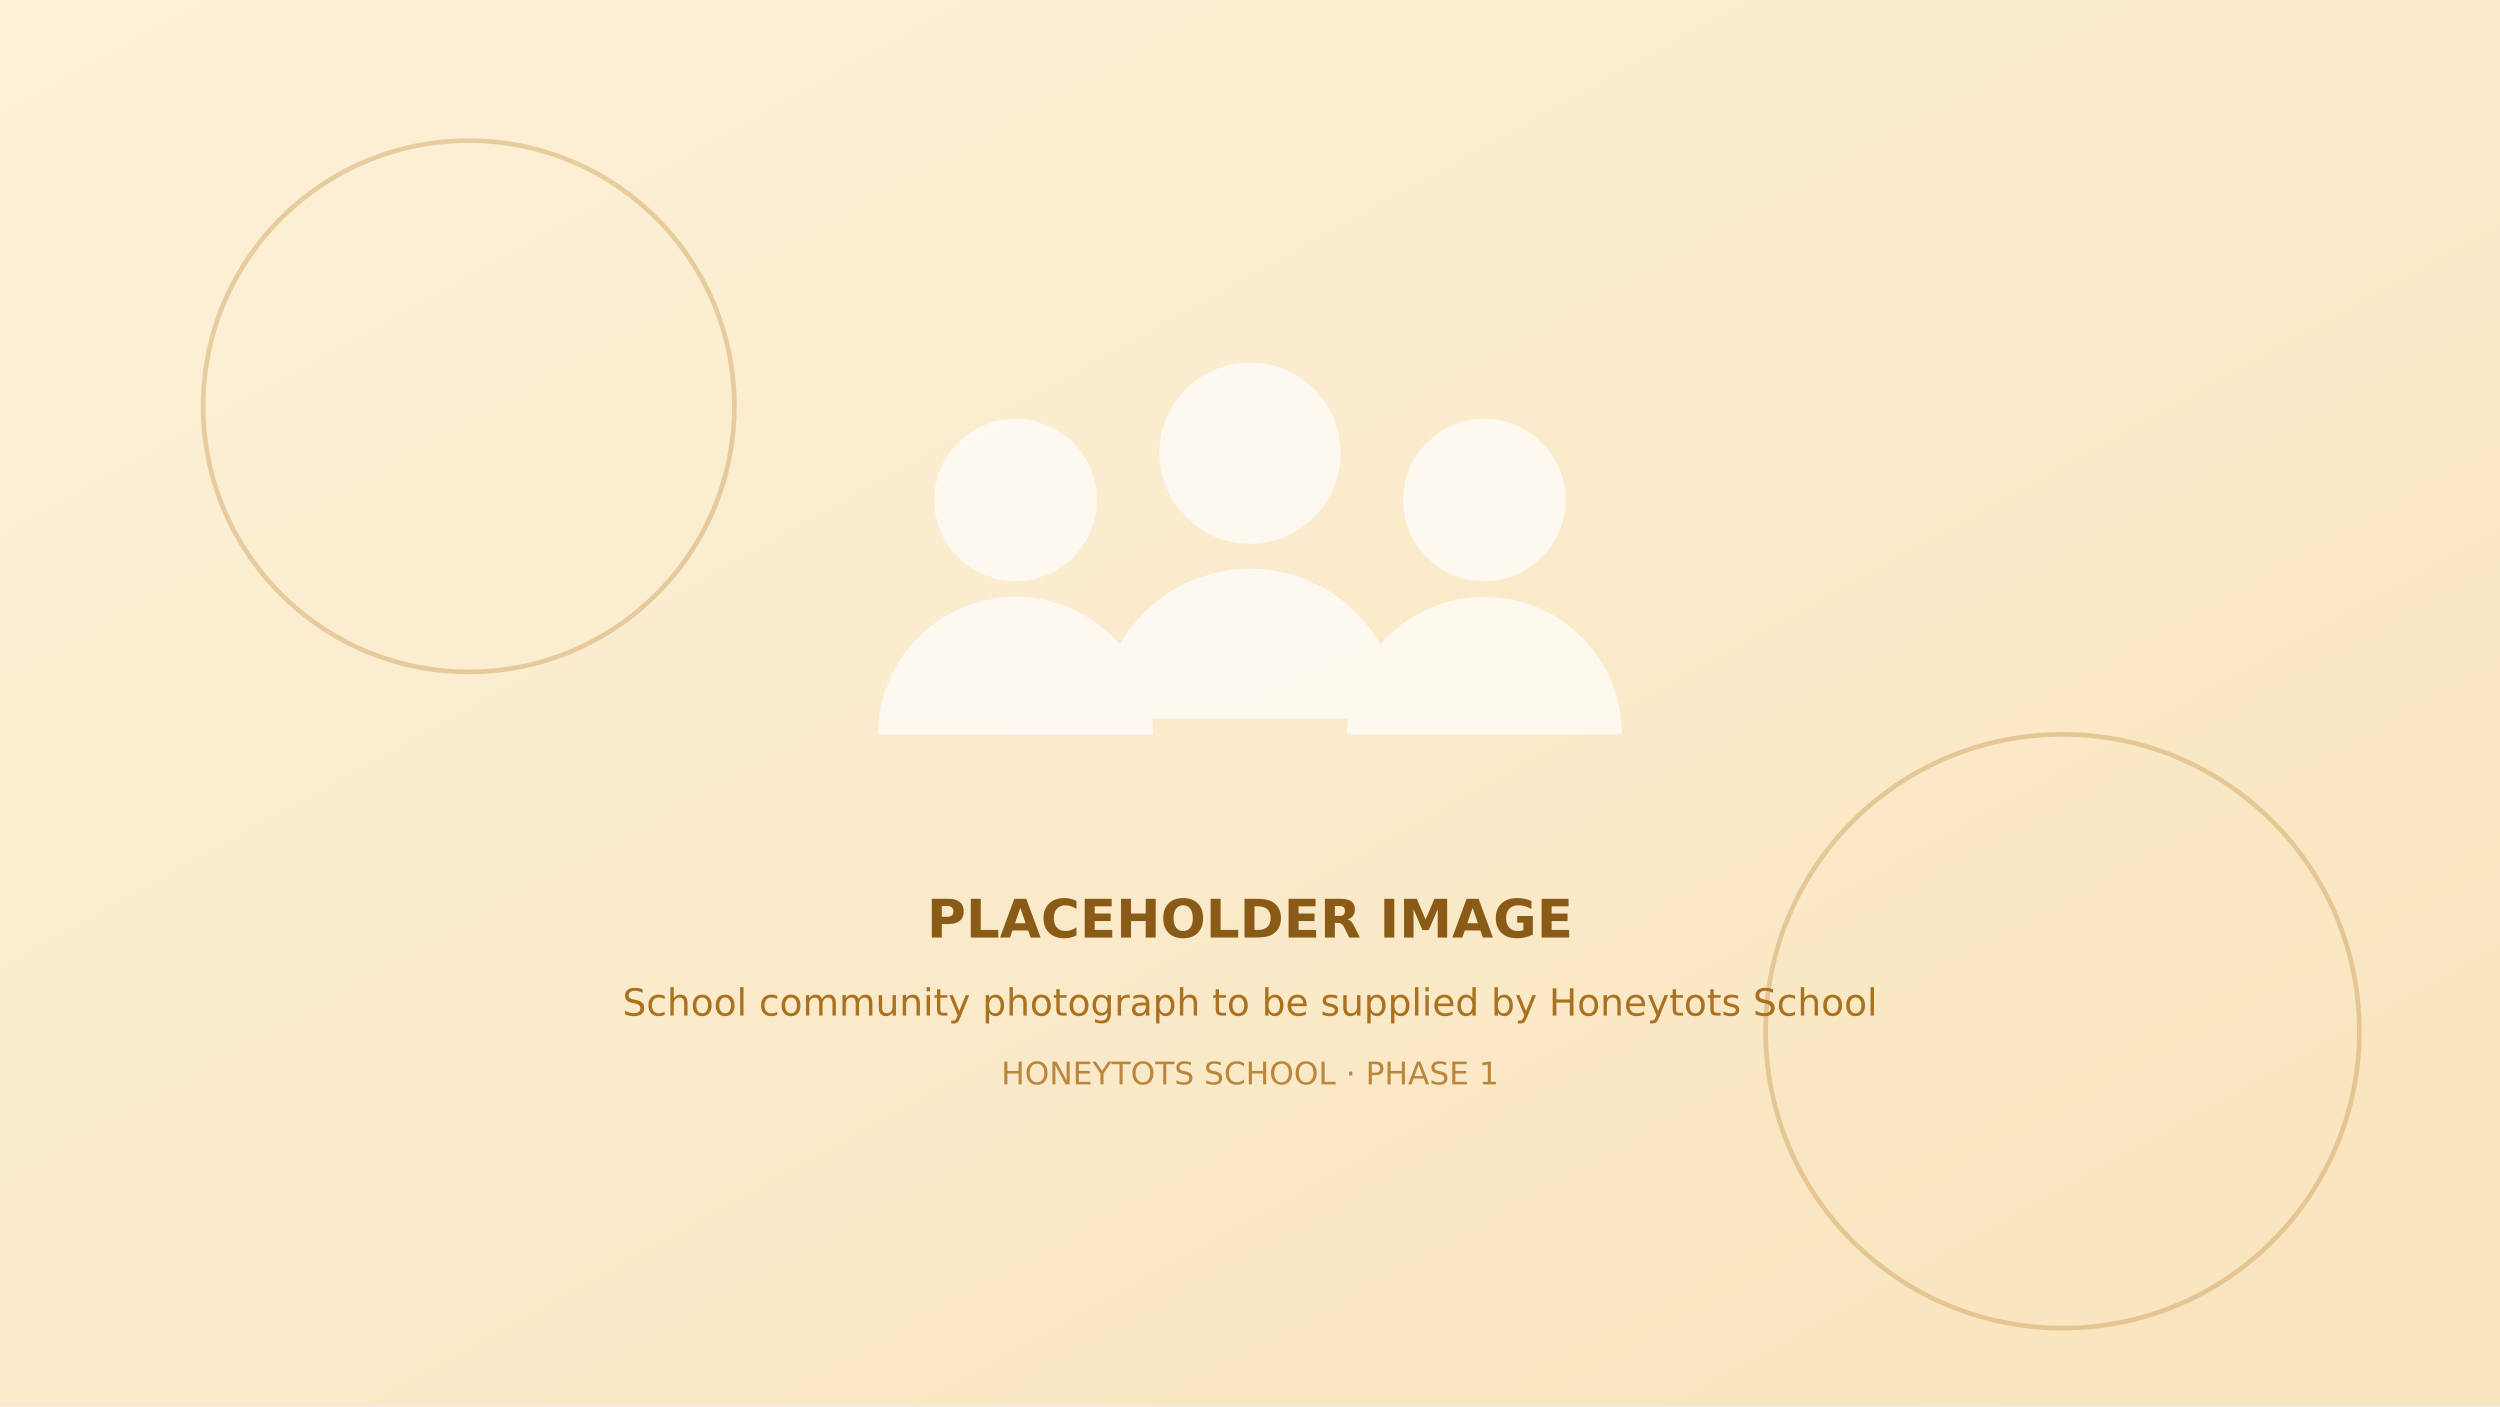
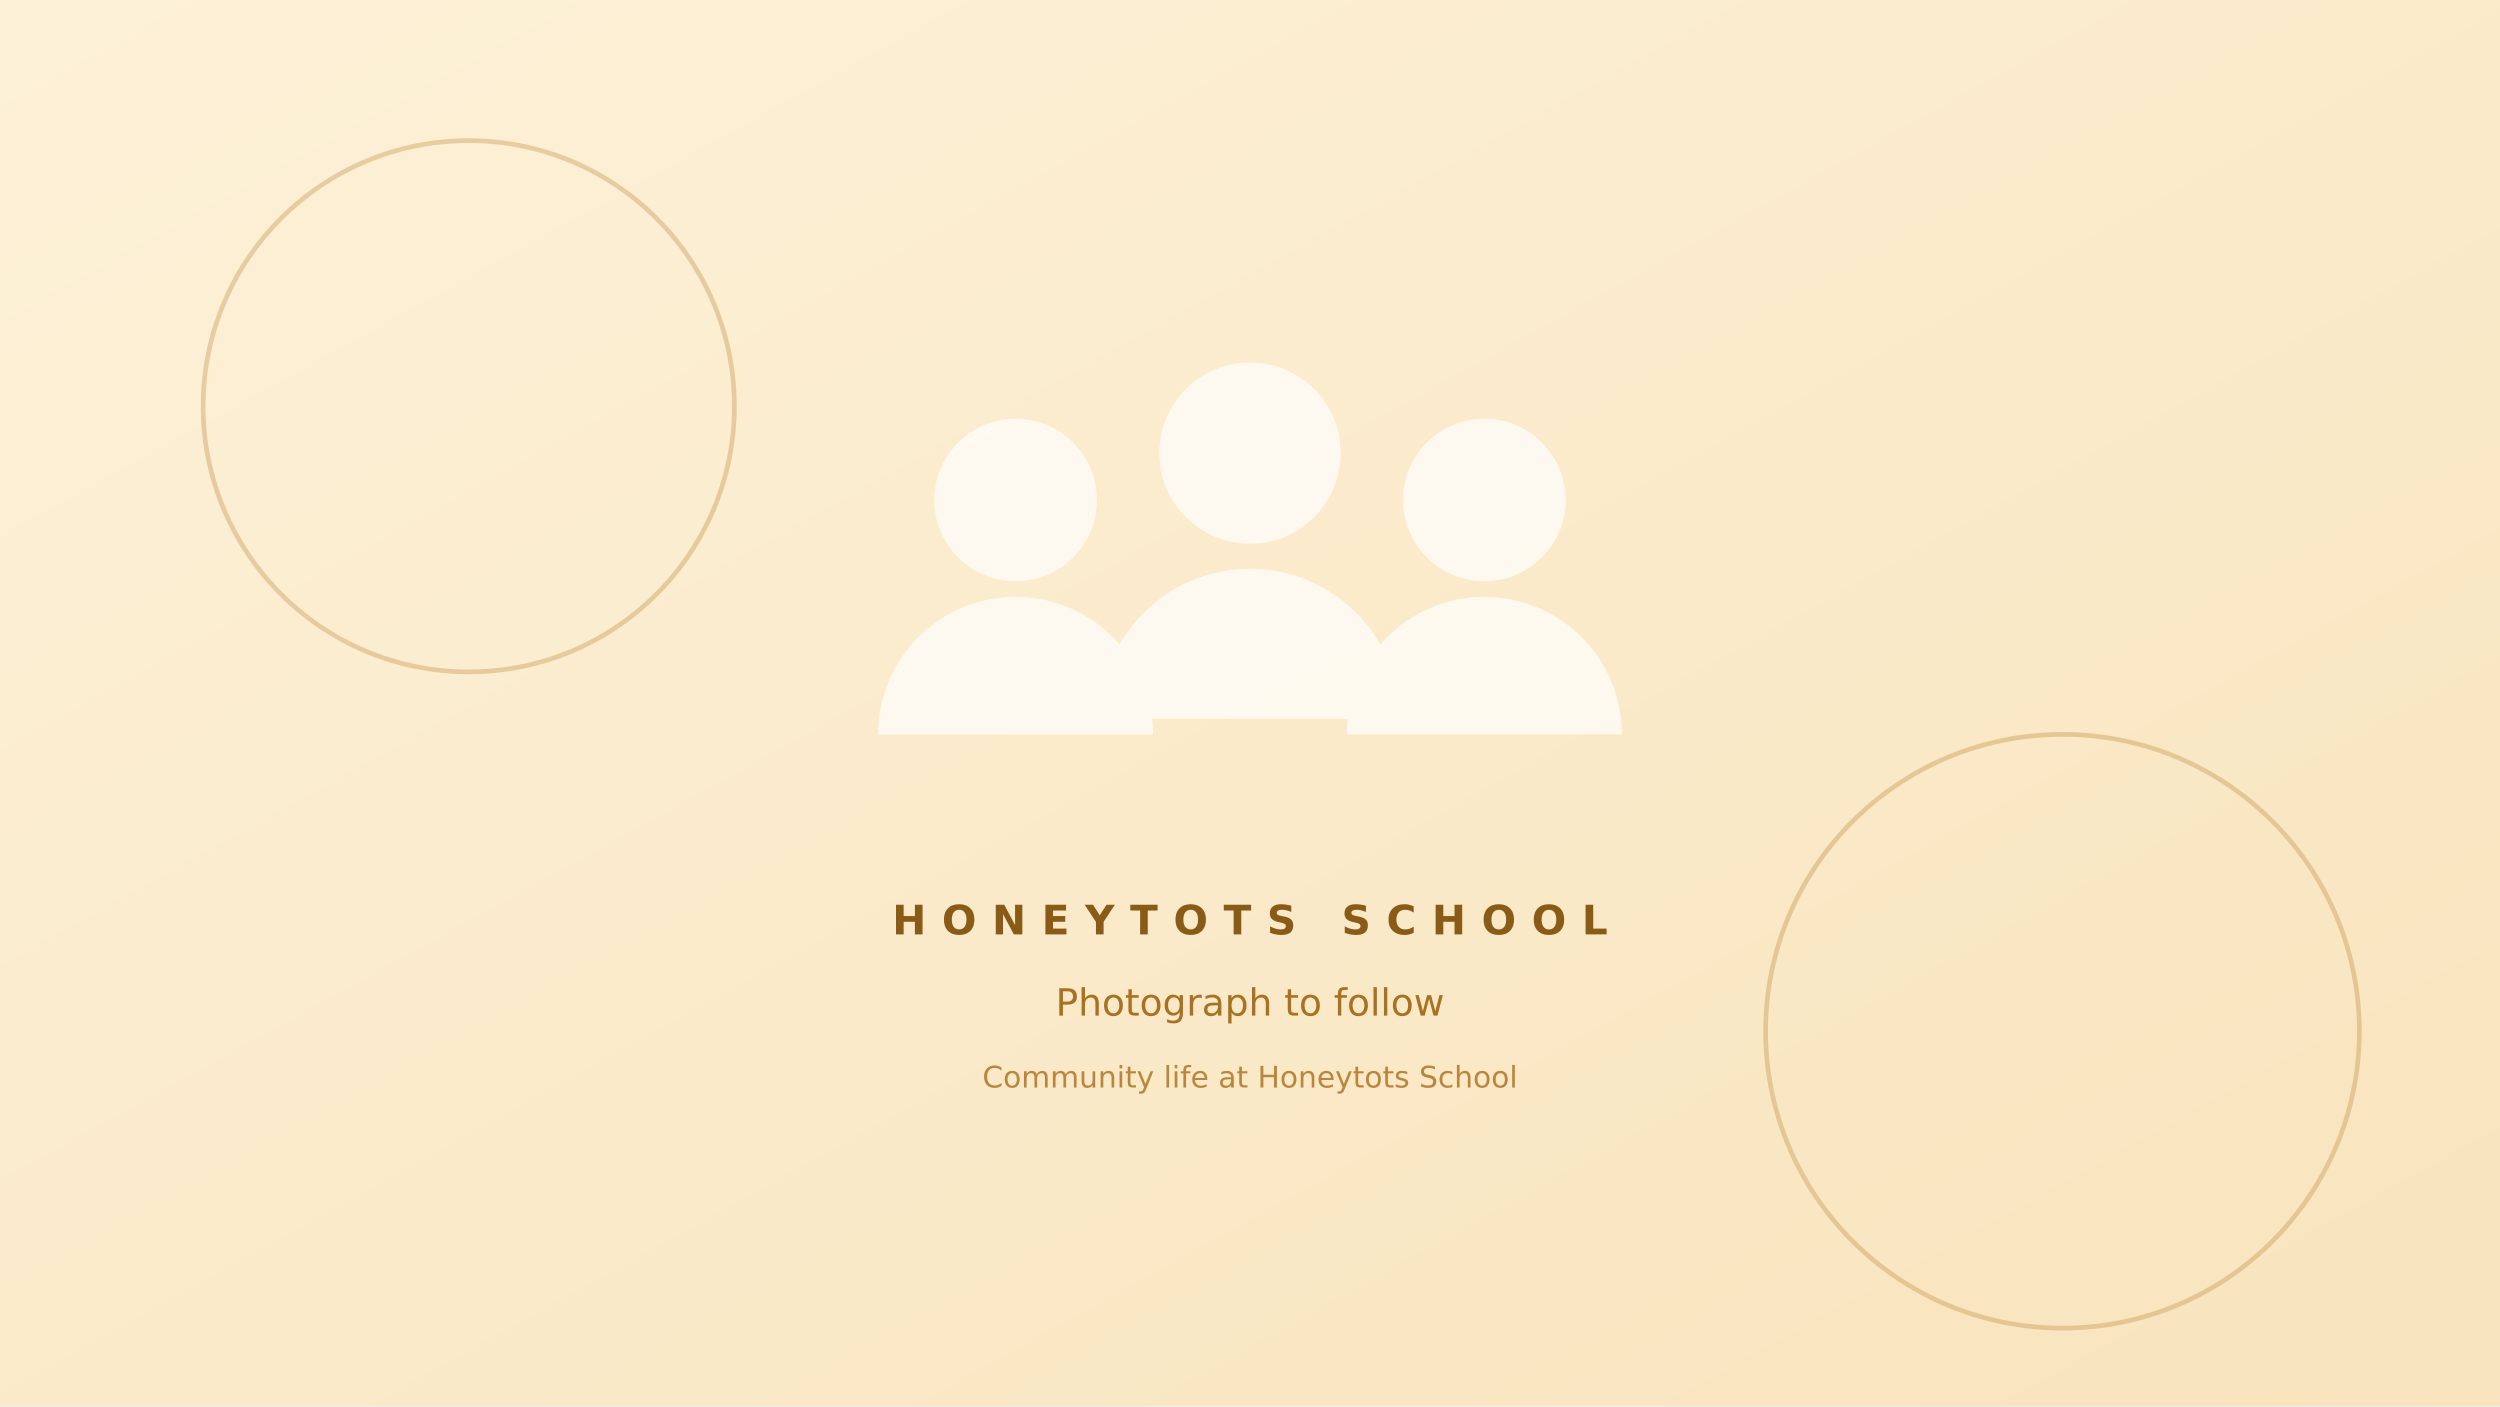
<svg xmlns="http://www.w3.org/2000/svg" viewBox="0 0 1600 900" width="1600" height="900" role="img" aria-label="Placeholder for a Honeytots school community photograph">
  <defs>
    <linearGradient id="honeyBg" x1="0" y1="0" x2="1" y2="1">
      <stop offset="0" stop-color="#fdf1d8" />
      <stop offset="1" stop-color="#f8e4bd" />
    </linearGradient>
  </defs>
  <rect width="1600" height="900" fill="url(#honeyBg)" />
  <g fill="none" stroke="#b57a26" stroke-width="3" opacity="0.3">
    <circle cx="300" cy="260" r="170" />
    <circle cx="1320" cy="660" r="190" />
  </g>
  <g transform="translate(800 360)">
    <circle cx="-150" cy="-40" r="52" fill="#ffffff" opacity="0.7" />
    <circle cx="0" cy="-70" r="58" fill="#ffffff" opacity="0.7" />
    <circle cx="150" cy="-40" r="52" fill="#ffffff" opacity="0.7" />
    <g fill="#ffffff" opacity="0.7">
      <path d="M-238 110 a88 88 0 0 1 176 0 Z" />
      <path d="M-96 100 a96 96 0 0 1 192 0 Z" />
      <path d="M62 110 a88 88 0 0 1 176 0 Z" />
    </g>
  </g>
-   <text x="800" y="600" text-anchor="middle" font-family="Verdana, DejaVu Sans, sans-serif" font-size="34" font-weight="bold" fill="#8a5a17">PLACEHOLDER IMAGE</text>
-   <text x="800" y="650" text-anchor="middle" font-family="Verdana, DejaVu Sans, sans-serif" font-size="24" fill="#a97120">School community photograph to be supplied by Honeytots School</text>
-   <text x="800" y="694" text-anchor="middle" font-family="Verdana, DejaVu Sans, sans-serif" font-size="20" fill="#b9863c">HONEYTOTS SCHOOL · PHASE 1</text>
+   <text x="800" y="598" text-anchor="middle" font-family="Verdana, DejaVu Sans, sans-serif" font-size="26" font-weight="bold" letter-spacing="10" fill="#8a5a17">HONEYTOTS SCHOOL</text>
+   <text x="800" y="650" text-anchor="middle" font-family="Verdana, DejaVu Sans, sans-serif" font-size="24" fill="#a97120">Photograph to follow</text>
+   <text x="800" y="696" text-anchor="middle" font-family="Verdana, DejaVu Sans, sans-serif" font-size="19" fill="#b9863c">Community life at Honeytots School</text>
</svg>
